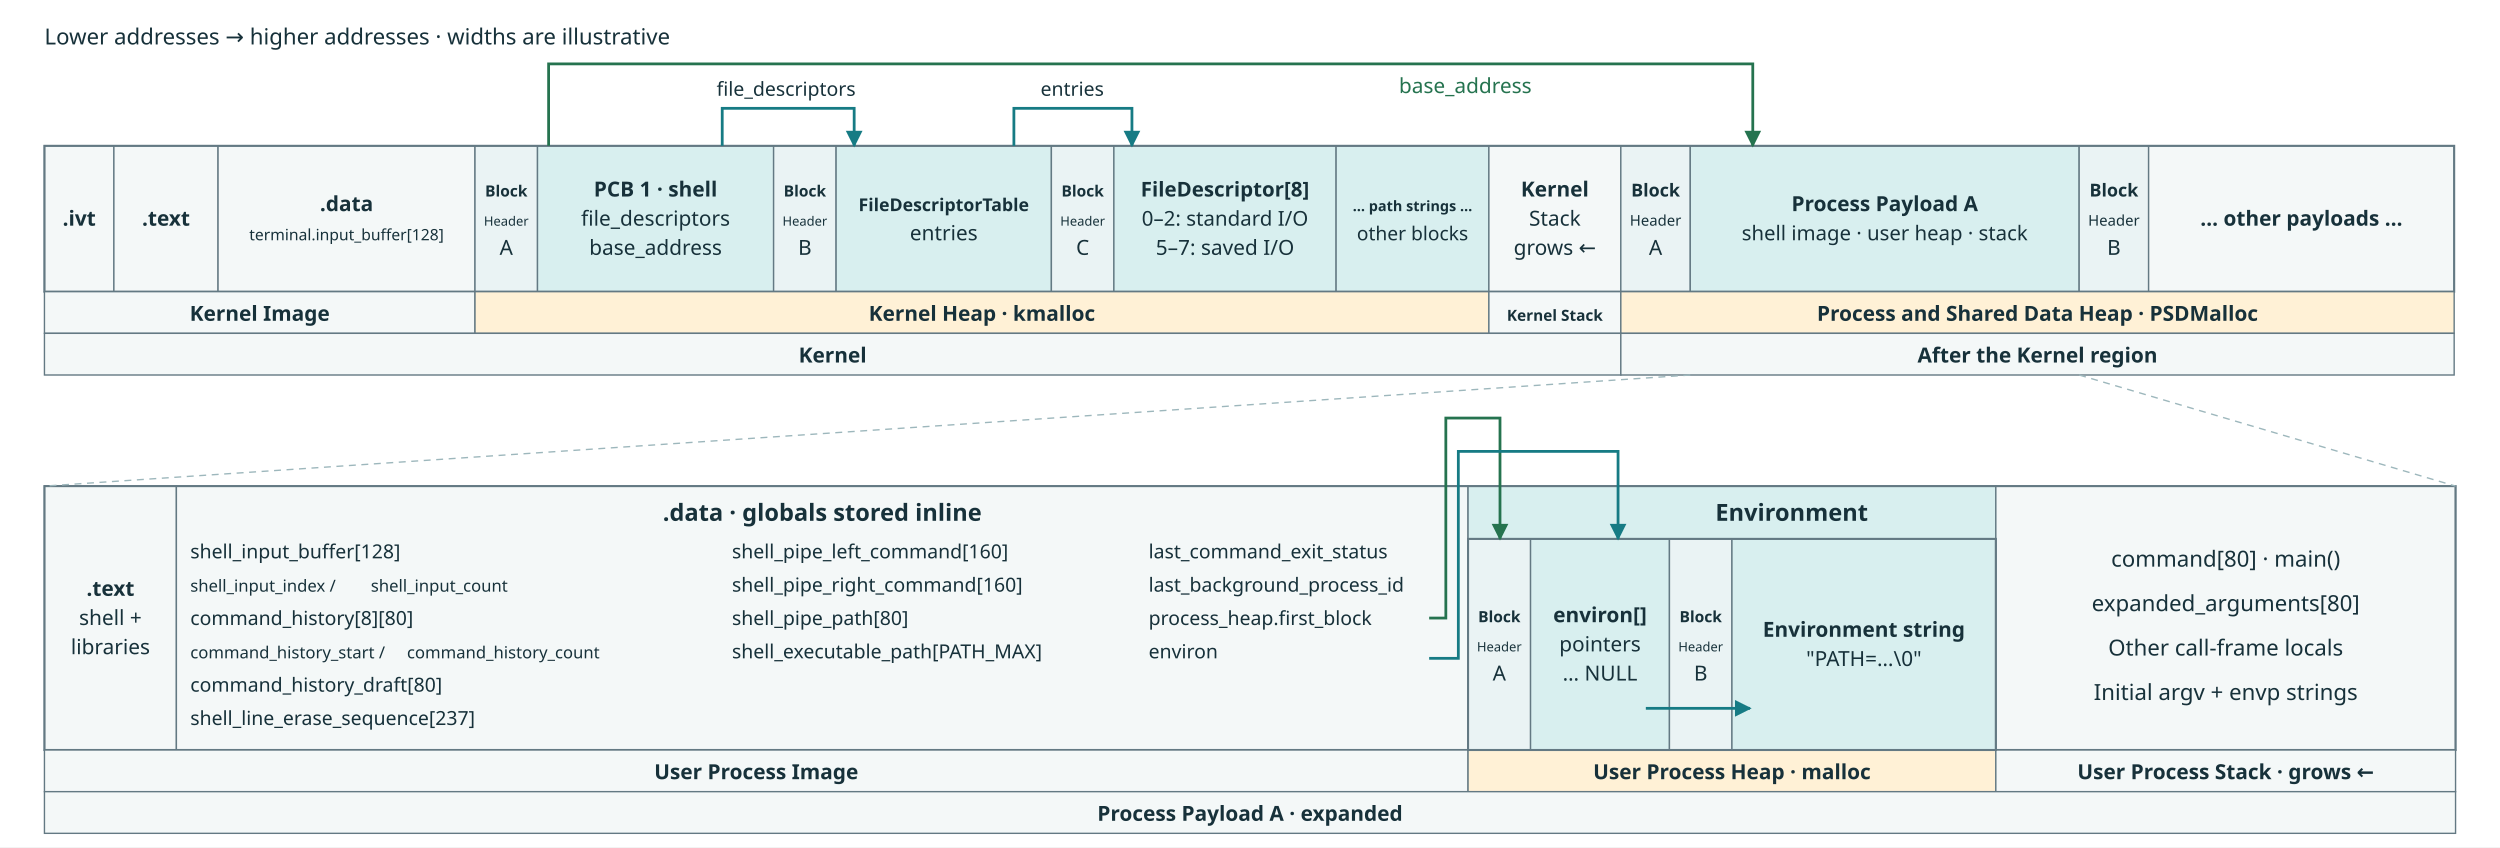
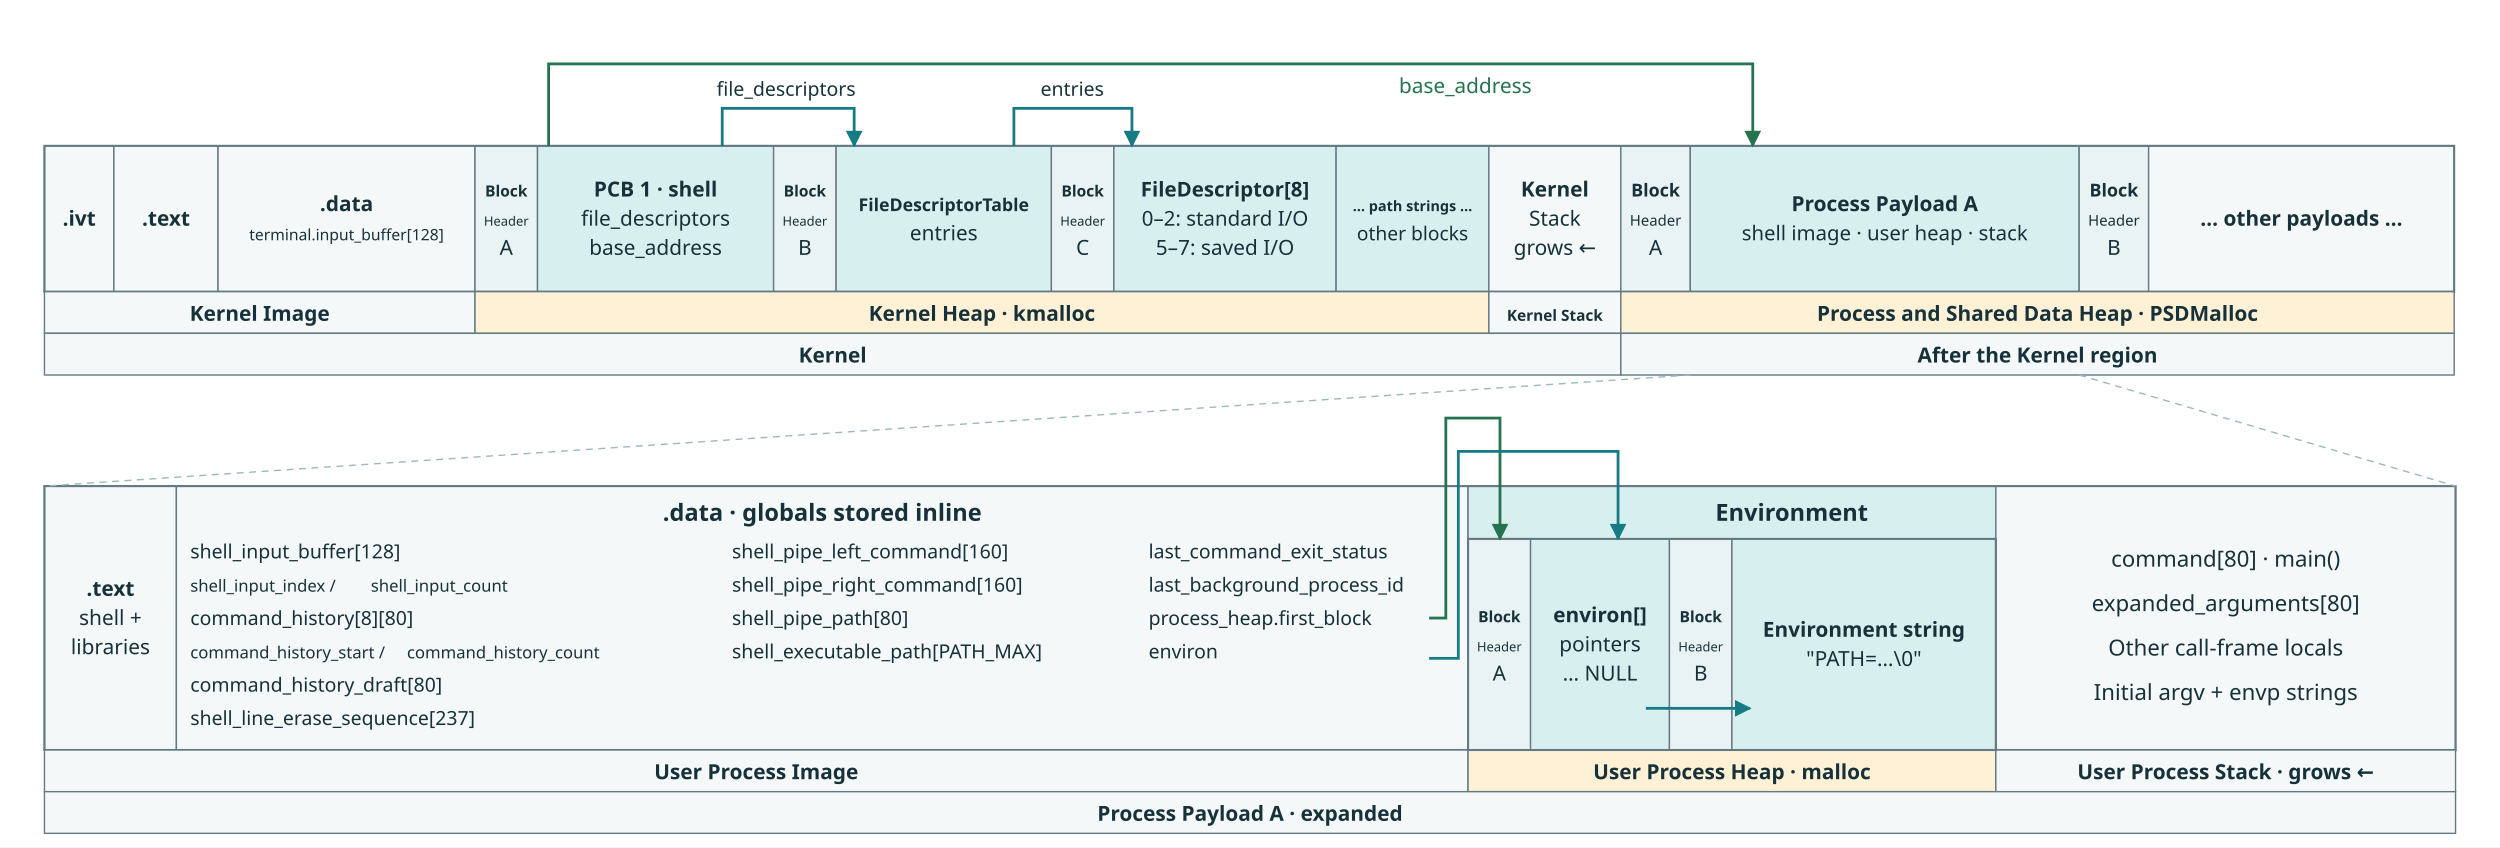
<svg xmlns="http://www.w3.org/2000/svg" width="1800" height="610" viewBox="0 0 1800 610" role="img" aria-labelledby="title desc">
  <defs>
    <marker id="405ea8" viewBox="0 0 10 10" refX="9" refY="5" markerWidth="6" markerHeight="6" orient="auto">
      <path d="M 0 0 L 10 5 L 0 10 z" fill="#167b84" />
    </marker>
    <marker id="26715b" viewBox="0 0 10 10" refX="9" refY="5" markerWidth="6" markerHeight="6" orient="auto">
      <path d="M 0 0 L 10 5 L 0 10 z" fill="#25734f" />
    </marker>
    <marker id="785099" viewBox="0 0 10 10" refX="9" refY="5" markerWidth="6" markerHeight="6" orient="auto">
      <path d="M 0 0 L 10 5 L 0 10 z" fill="#637983" />
    </marker>
    <marker id="9c3d15" viewBox="0 0 10 10" refX="9" refY="5" markerWidth="6" markerHeight="6" orient="auto">
      <path d="M 0 0 L 10 5 L 0 10 z" fill="#805916" />
    </marker>
  </defs>
  <rect width="1800" height="610" fill="white" />
  <g font-family="Cantarell, sans-serif">
-     <text x="32" y="32" text-anchor="start" font-size="16" font-weight="normal" fill="#17313a">Lower addresses → higher addresses · widths are illustrative</text>
    <rect x="32" y="105" width="50" height="105" fill="#f4f8f8" stroke="#637983" stroke-width="1" />
    <text x="57.0" y="162.5" text-anchor="middle" font-size="15" font-weight="bold" fill="#17313a">.ivt</text>
    <rect x="82" y="105" width="75" height="105" fill="#f4f8f8" stroke="#637983" stroke-width="1" />
    <text x="119.5" y="162.5" text-anchor="middle" font-size="15" font-weight="bold" fill="#17313a">.text</text>
    <rect x="157" y="105" width="185" height="105" fill="#f4f8f8" stroke="#637983" stroke-width="1" />
    <a href="../../kernel/filesystem/terminal.header#L10">
      <text x="249.5" y="152.0" text-anchor="middle" font-size="15" font-weight="bold" fill="#17313a">.data</text>
    </a>
    <a href="../../kernel/filesystem/terminal.header#L10">
      <text x="249.5" y="173.0" text-anchor="middle" font-size="11.278" font-weight="normal" fill="#17313a">terminal.input_buffer[128]</text>
    </a>
    <rect x="342" y="105" width="45" height="105" fill="#eaf3f4" stroke="#637983" stroke-width="1" />
    <a href="../../common/heap.header#L5">
      <text x="364.5" y="141.5" text-anchor="middle" font-size="11.186" font-weight="bold" fill="#17313a">Block</text>
    </a>
    <a href="../../common/heap.header#L5">
      <text x="364.5" y="162.5" text-anchor="middle" font-size="9.322" font-weight="normal" fill="#17313a">Header</text>
    </a>
    <a href="../../common/heap.header#L5">
      <text x="364.5" y="183.5" text-anchor="middle" font-size="15" font-weight="normal" fill="#17313a">A</text>
    </a>
    <rect x="387" y="105" width="170" height="105" fill="#d8efef" stroke="#637983" stroke-width="1" />
    <a href="../../kernel/process/process.header#L31">
      <text x="472.0" y="141.5" text-anchor="middle" font-size="15" font-weight="bold" fill="#17313a">PCB 1 · shell</text>
    </a>
    <a href="../../kernel/process/process.header#L31">
      <text x="472.0" y="162.5" text-anchor="middle" font-size="15" font-weight="normal" fill="#17313a">file_descriptors</text>
    </a>
    <a href="../../kernel/process/process.header#L31">
      <text x="472.0" y="183.5" text-anchor="middle" font-size="15" font-weight="normal" fill="#17313a">base_address</text>
    </a>
    <rect x="557" y="105" width="45" height="105" fill="#eaf3f4" stroke="#637983" stroke-width="1" />
    <a href="../../common/heap.header#L5">
      <text x="579.5" y="141.5" text-anchor="middle" font-size="11.186" font-weight="bold" fill="#17313a">Block</text>
    </a>
    <a href="../../common/heap.header#L5">
      <text x="579.5" y="162.5" text-anchor="middle" font-size="9.322" font-weight="normal" fill="#17313a">Header</text>
    </a>
    <a href="../../common/heap.header#L5">
      <text x="579.5" y="183.5" text-anchor="middle" font-size="15" font-weight="normal" fill="#17313a">B</text>
    </a>
    <rect x="602" y="105" width="155" height="105" fill="#d8efef" stroke="#637983" stroke-width="1" />
    <a href="../../kernel/filesystem/file_descriptor.header#L22">
      <text x="679.5" y="152.0" text-anchor="middle" font-size="12.756" font-weight="bold" fill="#17313a">FileDescriptorTable</text>
    </a>
    <a href="../../kernel/filesystem/file_descriptor.header#L22">
      <text x="679.5" y="173.0" text-anchor="middle" font-size="15" font-weight="normal" fill="#17313a">entries</text>
    </a>
    <rect x="757" y="105" width="45" height="105" fill="#eaf3f4" stroke="#637983" stroke-width="1" />
    <a href="../../common/heap.header#L5">
      <text x="779.5" y="141.5" text-anchor="middle" font-size="11.186" font-weight="bold" fill="#17313a">Block</text>
    </a>
    <a href="../../common/heap.header#L5">
      <text x="779.5" y="162.5" text-anchor="middle" font-size="9.322" font-weight="normal" fill="#17313a">Header</text>
    </a>
    <a href="../../common/heap.header#L5">
      <text x="779.5" y="183.5" text-anchor="middle" font-size="15" font-weight="normal" fill="#17313a">C</text>
    </a>
    <rect x="802" y="105" width="160" height="105" fill="#d8efef" stroke="#637983" stroke-width="1" />
    <a href="../../kernel/filesystem/file_descriptor.header#L15">
      <text x="882.0" y="141.5" text-anchor="middle" font-size="14.756" font-weight="bold" fill="#17313a">FileDescriptor[8]</text>
    </a>
    <a href="../../kernel/filesystem/file_descriptor.header#L15">
      <text x="882.0" y="162.5" text-anchor="middle" font-size="14.756" font-weight="normal" fill="#17313a">0–2: standard I/O</text>
    </a>
    <a href="../../kernel/filesystem/file_descriptor.header#L15">
      <text x="882.0" y="183.5" text-anchor="middle" font-size="15" font-weight="normal" fill="#17313a">5–7: saved I/O</text>
    </a>
    <rect x="962" y="105" width="110" height="105" fill="#d8efef" stroke="#637983" stroke-width="1" />
    <text x="1017.0" y="152.0" text-anchor="middle" font-size="10.381" font-weight="bold" fill="#17313a">… path strings …</text>
    <text x="1017.0" y="173.0" text-anchor="middle" font-size="13.842" font-weight="normal" fill="#17313a">other blocks</text>
    <rect x="1072" y="105" width="95" height="105" fill="#f4f8f8" stroke="#637983" stroke-width="1" />
    <text x="1119.5" y="141.5" text-anchor="middle" font-size="15" font-weight="bold" fill="#17313a">Kernel</text>
    <text x="1119.5" y="162.5" text-anchor="middle" font-size="15" font-weight="normal" fill="#17313a">Stack</text>
    <text x="1119.5" y="183.5" text-anchor="middle" font-size="15" font-weight="normal" fill="#17313a">grows ←</text>
    <rect x="1167" y="105" width="50" height="105" fill="#eaf3f4" stroke="#637983" stroke-width="1" />
    <a href="../../common/heap.header#L5">
      <text x="1192.0" y="141.5" text-anchor="middle" font-size="12.881" font-weight="bold" fill="#17313a">Block</text>
    </a>
    <a href="../../common/heap.header#L5">
      <text x="1192.0" y="162.5" text-anchor="middle" font-size="10.734" font-weight="normal" fill="#17313a">Header</text>
    </a>
    <a href="../../common/heap.header#L5">
      <text x="1192.0" y="183.5" text-anchor="middle" font-size="15" font-weight="normal" fill="#17313a">A</text>
    </a>
    <rect x="1217" y="105" width="280" height="105" fill="#d8efef" stroke="#637983" stroke-width="1" />
-     <a href="../../user/shell.picoc#L1448">
+     <a href="../../user/shell.picoc#L1453">
      <text x="1357.0" y="152.0" text-anchor="middle" font-size="15" font-weight="bold" fill="#17313a">Process Payload A</text>
    </a>
-     <a href="../../user/shell.picoc#L1448">
+     <a href="../../user/shell.picoc#L1453">
      <text x="1357.0" y="173.0" text-anchor="middle" font-size="14.653" font-weight="normal" fill="#17313a">shell image · user heap · stack</text>
    </a>
    <rect x="1497" y="105" width="50" height="105" fill="#eaf3f4" stroke="#637983" stroke-width="1" />
    <a href="../../common/heap.header#L5">
      <text x="1522.0" y="141.5" text-anchor="middle" font-size="12.881" font-weight="bold" fill="#17313a">Block</text>
    </a>
    <a href="../../common/heap.header#L5">
      <text x="1522.0" y="162.5" text-anchor="middle" font-size="10.734" font-weight="normal" fill="#17313a">Header</text>
    </a>
    <a href="../../common/heap.header#L5">
      <text x="1522.0" y="183.5" text-anchor="middle" font-size="15" font-weight="normal" fill="#17313a">B</text>
    </a>
    <rect x="1547" y="105" width="220" height="105" fill="#f4f8f8" stroke="#637983" stroke-width="1" />
    <text x="1657.0" y="162.5" text-anchor="middle" font-size="15" font-weight="bold" fill="#17313a">… other payloads …</text>
    <rect x="32" y="105" width="1735" height="105" fill="none" stroke="#637983" stroke-width="1.5" />
    <rect x="32" y="210" width="310" height="30" fill="#f4f8f8" stroke="#637983" stroke-width="1" />
    <text x="187.0" y="231" text-anchor="middle" font-size="15" font-weight="bold" fill="#17313a">Kernel Image</text>
    <rect x="342" y="210" width="730" height="30" fill="#fff1d6" stroke="#637983" stroke-width="1" />
    <text x="707.0" y="231" text-anchor="middle" font-size="15" font-weight="bold" fill="#17313a">Kernel Heap · kmalloc</text>
    <rect x="1072" y="210" width="95" height="30" fill="#f4f8f8" stroke="#637983" stroke-width="1" />
    <text x="1119.5" y="231" text-anchor="middle" font-size="11.068" font-weight="bold" fill="#17313a">Kernel Stack</text>
    <rect x="1167" y="210" width="600" height="30" fill="#fff1d6" stroke="#637983" stroke-width="1" />
    <text x="1467.0" y="231" text-anchor="middle" font-size="15" font-weight="bold" fill="#17313a">Process and Shared Data Heap · PSDMalloc</text>
    <rect x="32" y="240" width="1135" height="30" fill="#f4f8f8" stroke="#637983" stroke-width="1" />
    <text x="599.5" y="261" text-anchor="middle" font-size="15" font-weight="bold" fill="#17313a">Kernel</text>
    <rect x="1167" y="240" width="600" height="30" fill="#f4f8f8" stroke="#637983" stroke-width="1" />
    <text x="1467.0" y="261" text-anchor="middle" font-size="15" font-weight="bold" fill="#17313a">After the Kernel region</text>
    <path d="M 520 105 V 78 H 615 V 105" fill="none" stroke="#167b84" stroke-width="2" marker-end="url(#405ea8)" />
    <a href="../../kernel/process/process.header#L42">
      <text x="566" y="69" text-anchor="middle" font-size="14" font-weight="normal" fill="#17313a">file_descriptors</text>
    </a>
    <path d="M 730 105 V 78 H 815 V 105" fill="none" stroke="#167b84" stroke-width="2" marker-end="url(#405ea8)" />
    <a href="../../kernel/filesystem/file_descriptor.header#L23">
      <text x="772" y="69" text-anchor="middle" font-size="14" font-weight="normal" fill="#17313a">entries</text>
    </a>
    <path d="M 395 105 V 46 H 1262 V 105" fill="none" stroke="#25734f" stroke-width="2" marker-end="url(#26715b)" />
    <a href="../../kernel/process/process.header#L34">
      <text x="1055" y="67" text-anchor="middle" font-size="15" font-weight="normal" fill="#25734f">base_address</text>
    </a>
    <rect x="32" y="350" width="95" height="190" fill="#f4f8f8" stroke="#637983" stroke-width="1" />
    <text x="79.5" y="429.0" text-anchor="middle" font-size="15" font-weight="bold" fill="#17313a">.text</text>
    <text x="79.5" y="450.0" text-anchor="middle" font-size="15" font-weight="normal" fill="#17313a">shell +</text>
    <text x="79.5" y="471.0" text-anchor="middle" font-size="15" font-weight="normal" fill="#17313a">libraries</text>
    <rect x="127" y="350" width="930" height="190" fill="#f4f8f8" stroke="#637983" stroke-width="1" />
    <rect x="1057" y="350" width="380" height="190" fill="#d8efef" stroke="#637983" stroke-width="1" />
    <rect x="1437" y="350" width="331" height="190" fill="#f4f8f8" stroke="#637983" stroke-width="1" />
    <rect x="32" y="350" width="1736" height="190" fill="none" stroke="#637983" stroke-width="1.5" />
    <rect x="32" y="540" width="1025" height="30" fill="#f4f8f8" stroke="#637983" stroke-width="1" />
    <text x="544.5" y="561" text-anchor="middle" font-size="15" font-weight="bold" fill="#17313a">User Process Image</text>
    <rect x="1057" y="540" width="380" height="30" fill="#fff1d6" stroke="#637983" stroke-width="1" />
    <text x="1247.0" y="561" text-anchor="middle" font-size="15" font-weight="bold" fill="#17313a">User Process Heap · malloc</text>
    <rect x="1437" y="540" width="331" height="30" fill="#f4f8f8" stroke="#637983" stroke-width="1" />
    <text x="1602.5" y="561" text-anchor="middle" font-size="15" font-weight="bold" fill="#17313a">User Process Stack · grows ←</text>
    <rect x="32" y="570" width="1736" height="30" fill="#f4f8f8" stroke="#637983" stroke-width="1" />
    <text x="900.0" y="591" text-anchor="middle" font-size="15" font-weight="bold" fill="#17313a">Process Payload A · expanded</text>
    <path d="M 1217 270 L 32 350 M 1497 270 L 1768 350" fill="none" stroke="#9db7bc" stroke-dasharray="5 4" />
    <text x="592" y="375" text-anchor="middle" font-size="17" font-weight="bold" fill="#17313a">.data · globals stored inline</text>
    <a href="../../user/shell.picoc#L42">
      <text x="137" y="402" text-anchor="start" font-size="14" font-weight="normal" fill="#17313a">shell_input_buffer[128]</text>
    </a>
    <a href="../../user/shell.picoc#L45">
      <text x="137" y="426" text-anchor="start" font-size="12" font-weight="normal" fill="#17313a">shell_input_index /</text>
    </a>
    <a href="../../user/shell.picoc#46">
      <text x="267.0" y="426" text-anchor="start" font-size="12" font-weight="normal" fill="#17313a">shell_input_count</text>
    </a>
    <a href="../../user/shell.picoc#L36">
      <text x="137" y="450" text-anchor="start" font-size="14" font-weight="normal" fill="#17313a">command_history[8][80]</text>
    </a>
    <a href="../../user/shell.picoc#L43">
      <text x="137" y="474" text-anchor="start" font-size="12" font-weight="normal" fill="#17313a">command_history_start /</text>
    </a>
    <a href="../../user/shell.picoc#44">
      <text x="293.0" y="474" text-anchor="start" font-size="12" font-weight="normal" fill="#17313a">command_history_count</text>
    </a>
    <a href="../../user/shell.picoc#L39">
      <text x="137" y="498" text-anchor="start" font-size="14" font-weight="normal" fill="#17313a">command_history_draft[80]</text>
    </a>
    <a href="../../user/shell.picoc#L41">
      <text x="137" y="522" text-anchor="start" font-size="14" font-weight="normal" fill="#17313a">shell_line_erase_sequence[237]</text>
    </a>
    <a href="../../user/shell.picoc#L32">
      <text x="527" y="402" text-anchor="start" font-size="14" font-weight="normal" fill="#17313a">shell_pipe_left_command[160]</text>
    </a>
    <a href="../../user/shell.picoc#L33">
      <text x="527" y="426" text-anchor="start" font-size="14" font-weight="normal" fill="#17313a">shell_pipe_right_command[160]</text>
    </a>
    <a href="../../user/shell.picoc#L34">
      <text x="527" y="450" text-anchor="start" font-size="14" font-weight="normal" fill="#17313a">shell_pipe_path[80]</text>
    </a>
    <a href="../../user/shell.picoc#L31">
      <text x="527" y="474" text-anchor="start" font-size="14" font-weight="normal" fill="#17313a">shell_executable_path[PATH_MAX]</text>
    </a>
    <a href="../../user/shell.picoc#L29">
      <text x="827" y="402" text-anchor="start" font-size="14" font-weight="normal" fill="#17313a">last_command_exit_status</text>
    </a>
    <a href="../../user/shell.picoc#L30">
      <text x="827" y="426" text-anchor="start" font-size="14" font-weight="normal" fill="#17313a">last_background_process_id</text>
    </a>
    <a href="../../common/heap.header#L12">
      <text x="827" y="450" text-anchor="start" font-size="14" font-weight="normal" fill="#17313a">process_heap.first_block</text>
    </a>
    <a href="../../library/stdlib/env.picoc#L4">
      <text x="827" y="474" text-anchor="start" font-size="14" font-weight="normal" fill="#17313a">environ</text>
    </a>
    <rect x="1057" y="388" width="45" height="152" fill="#eaf3f4" stroke="#637983" stroke-width="1" />
    <a href="../../common/heap.header#L5">
      <text x="1079.5" y="448.0" text-anchor="middle" font-size="11.186" font-weight="bold" fill="#17313a">Block</text>
    </a>
    <a href="../../common/heap.header#L5">
      <text x="1079.5" y="469.0" text-anchor="middle" font-size="9.322" font-weight="normal" fill="#17313a">Header</text>
    </a>
    <a href="../../common/heap.header#L5">
      <text x="1079.5" y="490.0" text-anchor="middle" font-size="15" font-weight="normal" fill="#17313a">A</text>
    </a>
    <rect x="1102" y="388" width="100" height="152" fill="#d8efef" stroke="#637983" stroke-width="1" />
-     <a href="../../library/stdlib/env.picoc#L107">
+     <a href="../../library/stdlib/env.picoc#L110">
      <text x="1152.0" y="448.0" text-anchor="middle" font-size="15" font-weight="bold" fill="#17313a">environ[]</text>
    </a>
-     <a href="../../library/stdlib/env.picoc#L107">
+     <a href="../../library/stdlib/env.picoc#L110">
      <text x="1152.0" y="469.0" text-anchor="middle" font-size="15" font-weight="normal" fill="#17313a">pointers</text>
    </a>
-     <a href="../../library/stdlib/env.picoc#L107">
+     <a href="../../library/stdlib/env.picoc#L110">
      <text x="1152.0" y="490.0" text-anchor="middle" font-size="15" font-weight="normal" fill="#17313a">… NULL</text>
    </a>
    <rect x="1202" y="388" width="45" height="152" fill="#eaf3f4" stroke="#637983" stroke-width="1" />
    <a href="../../common/heap.header#L5">
      <text x="1224.5" y="448.0" text-anchor="middle" font-size="11.186" font-weight="bold" fill="#17313a">Block</text>
    </a>
    <a href="../../common/heap.header#L5">
      <text x="1224.5" y="469.0" text-anchor="middle" font-size="9.322" font-weight="normal" fill="#17313a">Header</text>
    </a>
    <a href="../../common/heap.header#L5">
      <text x="1224.5" y="490.0" text-anchor="middle" font-size="15" font-weight="normal" fill="#17313a">B</text>
    </a>
    <rect x="1247" y="388" width="190" height="152" fill="#d8efef" stroke="#637983" stroke-width="1" />
-     <a href="../../library/stdlib/env.picoc#L20">
+     <a href="../../library/stdlib/env.picoc#L22">
      <text x="1342.0" y="458.5" text-anchor="middle" font-size="15" font-weight="bold" fill="#17313a">Environment string</text>
    </a>
-     <a href="../../library/stdlib/env.picoc#L20">
+     <a href="../../library/stdlib/env.picoc#L22">
      <text x="1342.0" y="479.5" text-anchor="middle" font-size="15" font-weight="normal" fill="#17313a">"PATH=…\0"</text>
    </a>
    <rect x="1057" y="388" width="380" height="152" fill="none" stroke="#637983" stroke-width="1.5" />
    <text x="1290" y="375" text-anchor="middle" font-size="17" font-weight="bold" fill="#17313a">Environment</text>
    <path d="M 1029 445 H 1041 V 301 H 1080 V 388" fill="none" stroke="#25734f" stroke-width="2" marker-end="url(#26715b)" />
    <path d="M 1029 474 H 1050 V 325 H 1165 V 388" fill="none" stroke="#167b84" stroke-width="2" marker-end="url(#405ea8)" />
    <path d="M 1185 510 H 1260" fill="none" stroke="#167b84" stroke-width="2" marker-end="url(#405ea8)" />
-     <a href="../../user/shell.picoc#L1449">
+     <a href="../../user/shell.picoc#L1454">
      <text x="1602.5" y="408" text-anchor="middle" font-size="16" font-weight="normal" fill="#17313a">command[80] · main()</text>
    </a>
-     <a href="../../user/shell.picoc#L1044">
+     <a href="../../user/shell.picoc#L1049">
      <text x="1602.5" y="440" text-anchor="middle" font-size="16" font-weight="normal" fill="#17313a">expanded_arguments[80]</text>
    </a>
-     <a href="../../user/shell.picoc#L271">
+     <a href="../../user/shell.picoc#L276">
      <text x="1602.5" y="472" text-anchor="middle" font-size="16" font-weight="normal" fill="#17313a">Other call-frame locals</text>
    </a>
    <a href="../../kernel/process/process_arguments.picoc#L125">
      <text x="1602.5" y="504" text-anchor="middle" font-size="16" font-weight="normal" fill="#17313a">Initial argv + envp strings</text>
    </a>
  </g>
</svg>
